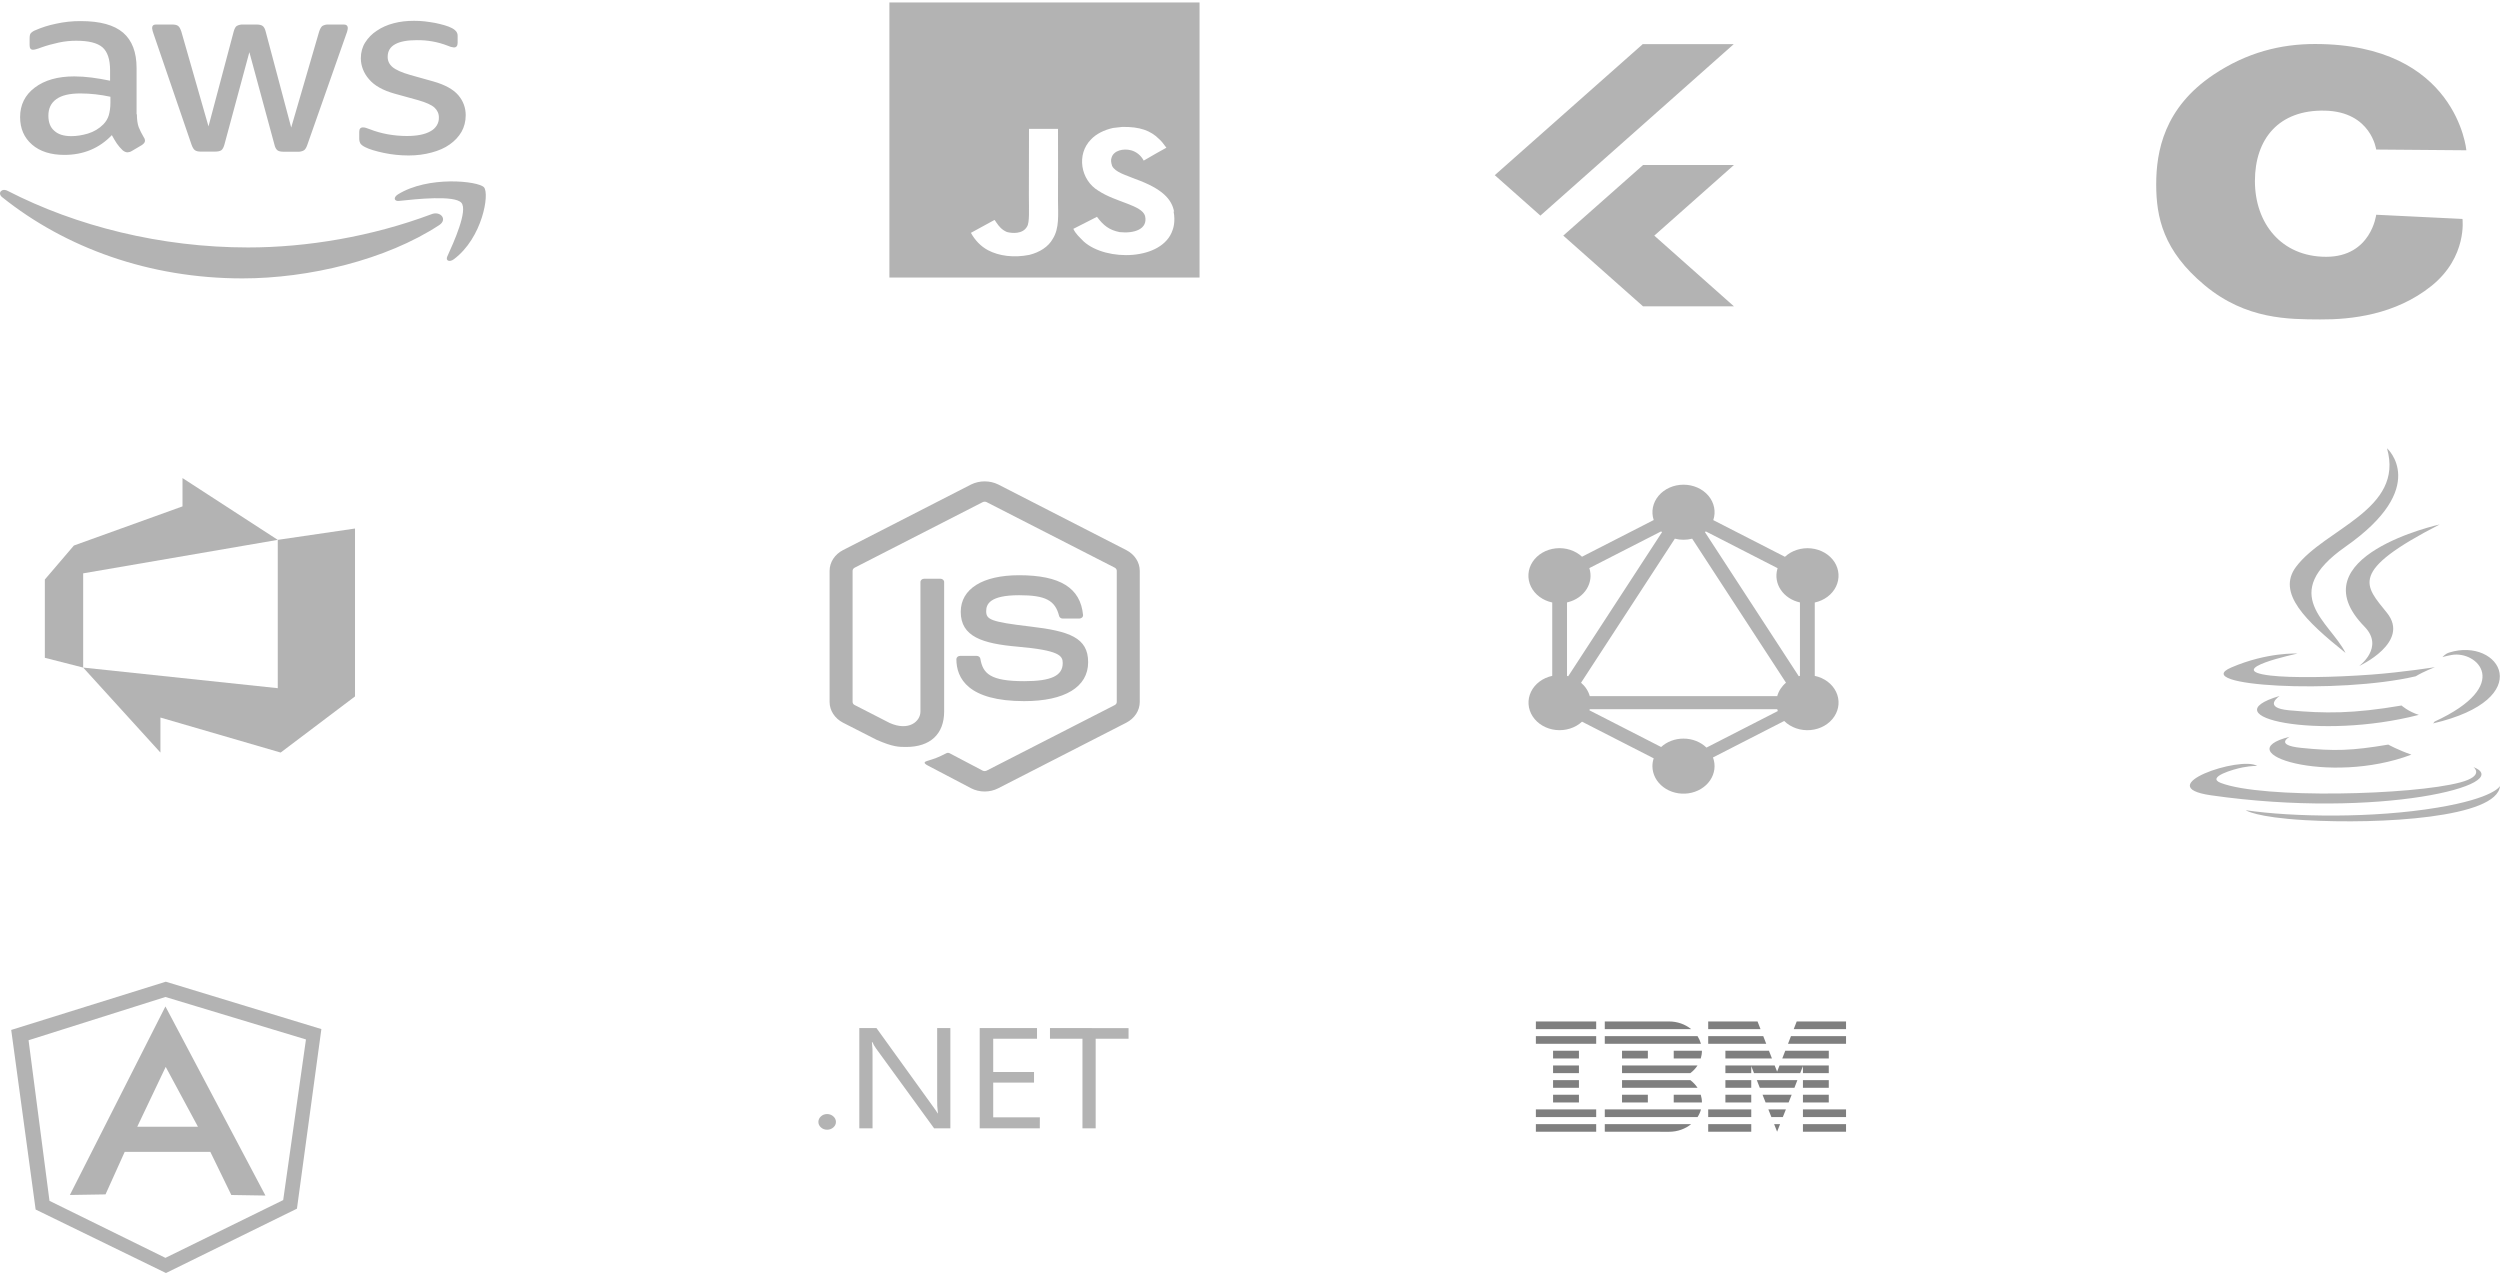
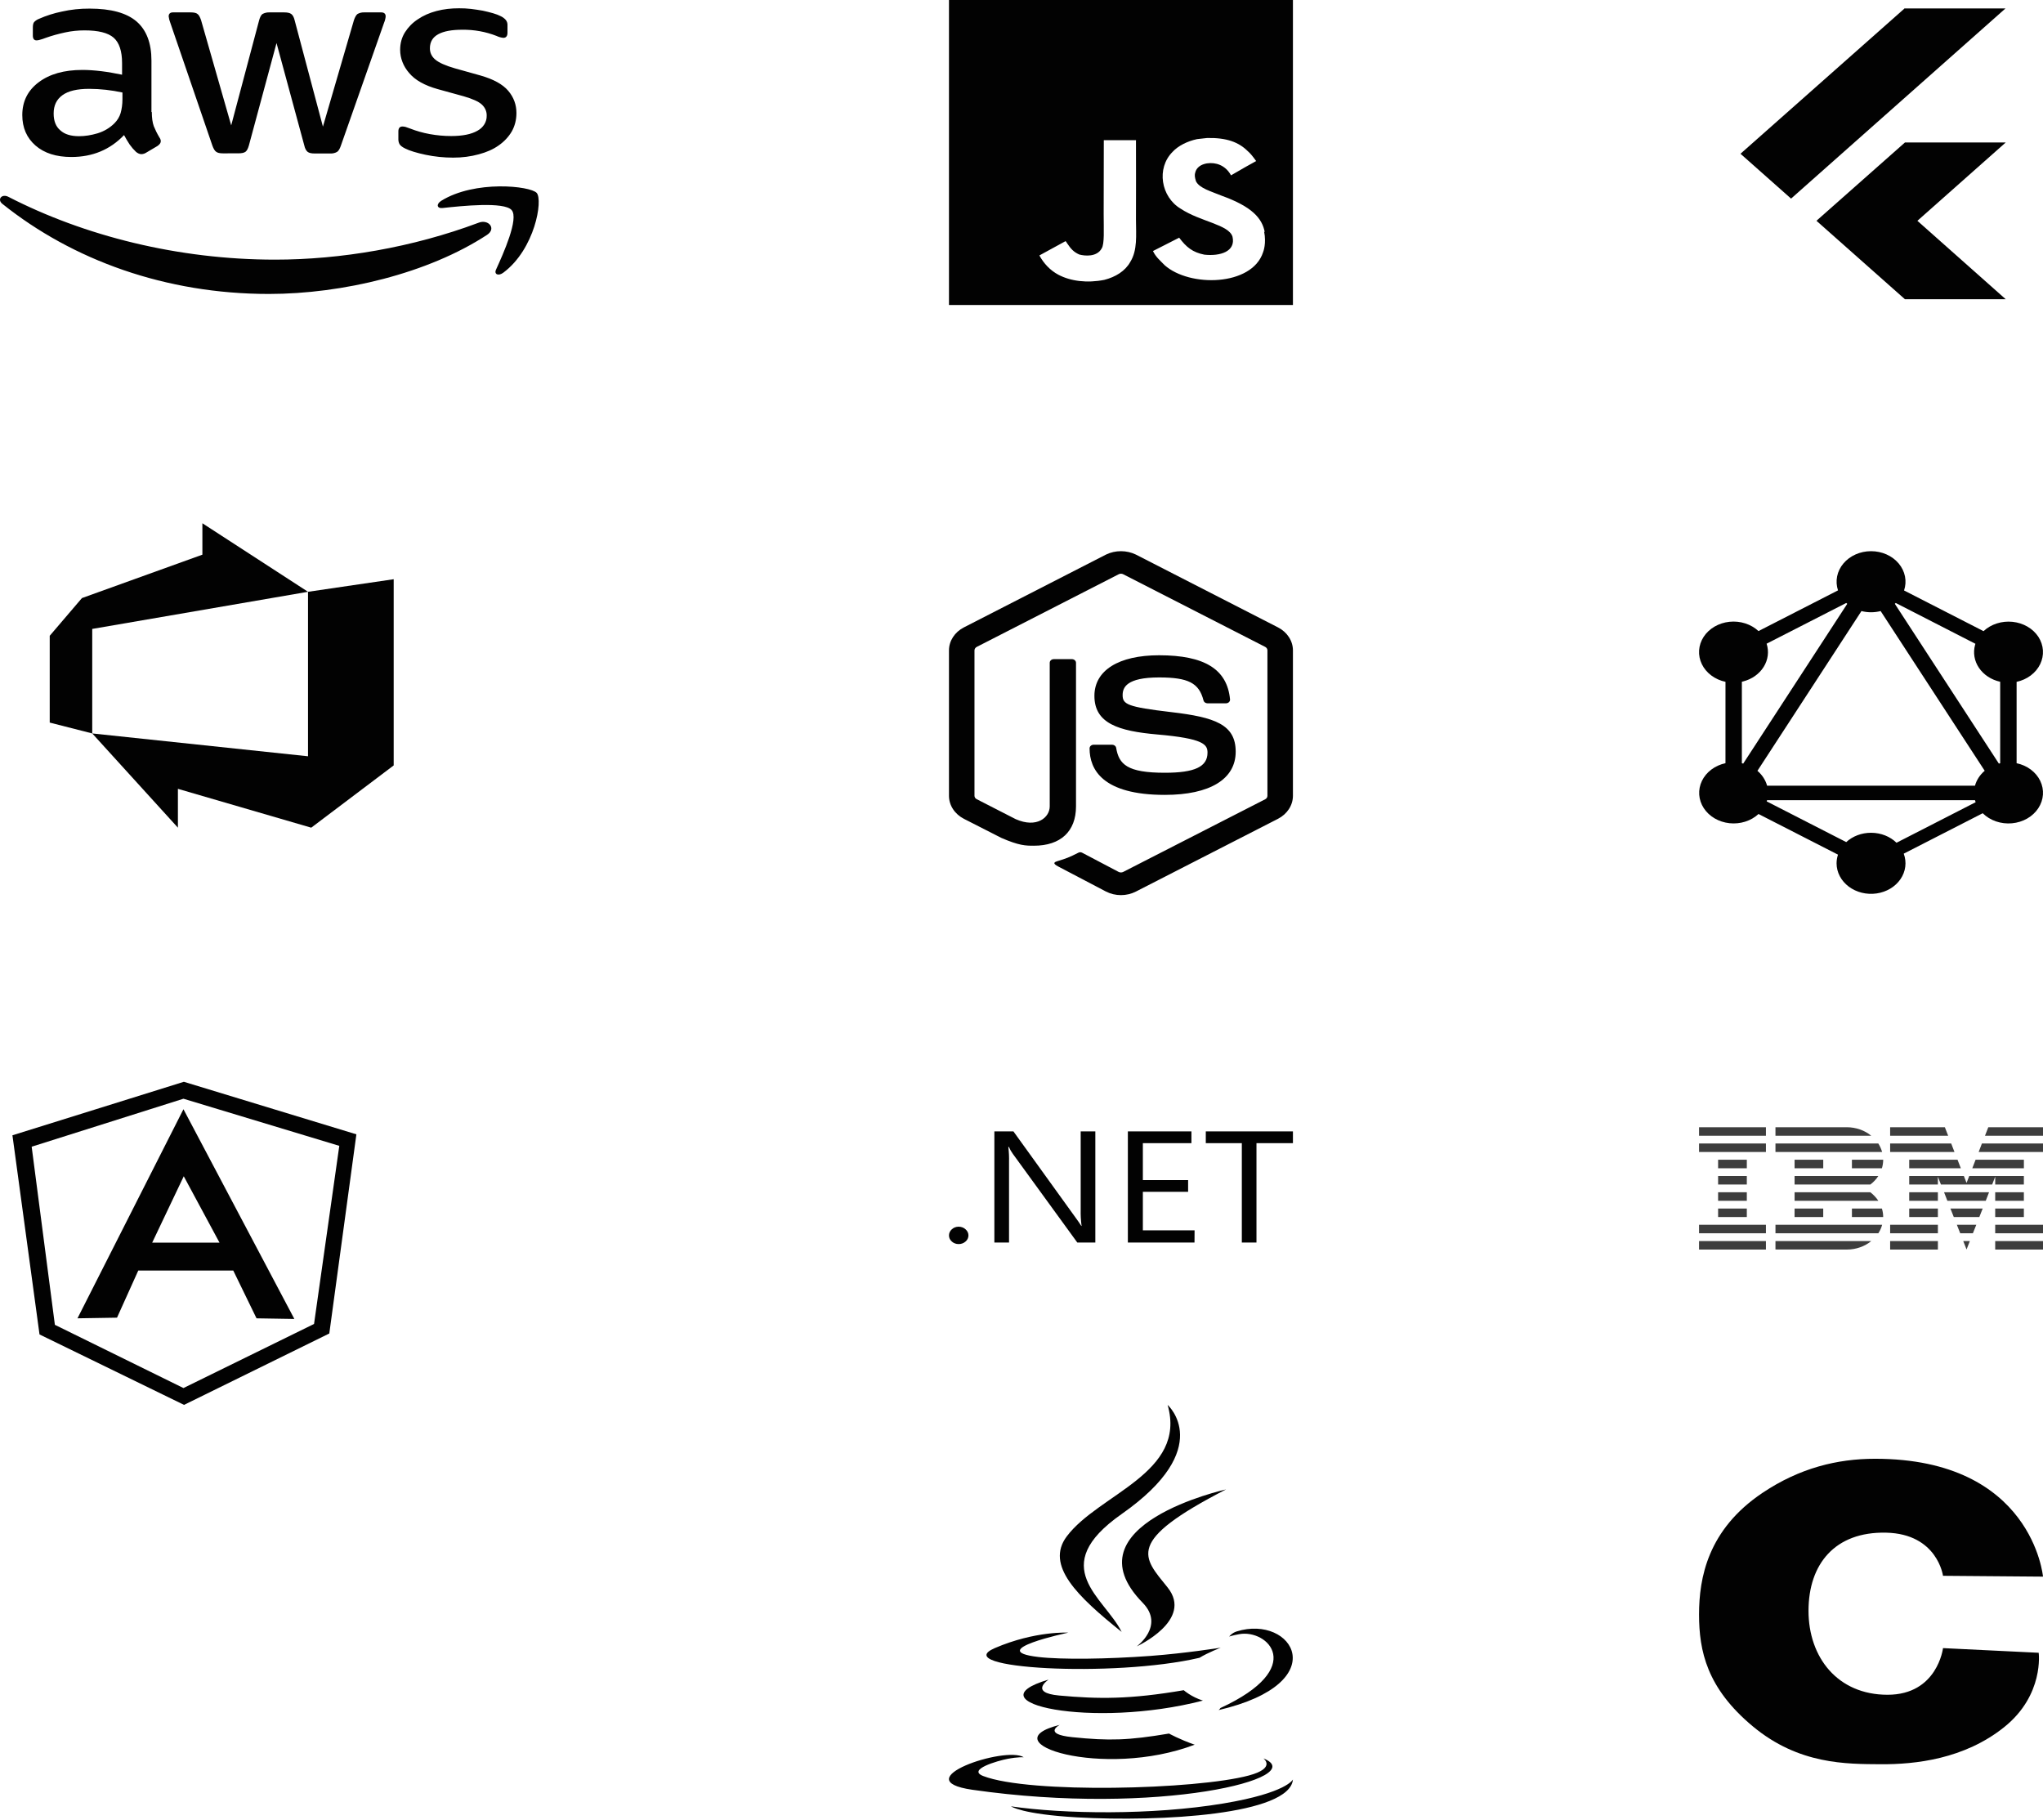
- <svg xmlns="http://www.w3.org/2000/svg" width="669" height="341" viewBox="0 0 669 341" fill="none">
-   <path d="M263.494 211.806C262.242 211.806 260.994 211.516 259.899 210.952L248.449 204.946C246.74 204.098 247.575 203.798 248.137 203.621C250.418 202.919 250.878 202.757 253.316 201.533C253.569 201.405 253.904 201.453 254.166 201.591L262.964 206.222C263.127 206.298 263.309 206.339 263.494 206.339C263.679 206.339 263.861 206.298 264.025 206.222L298.324 188.669C298.483 188.584 298.616 188.463 298.707 188.319C298.799 188.175 298.847 188.012 298.846 187.846V152.749C298.846 152.581 298.796 152.415 298.703 152.269C298.609 152.122 298.475 151.999 298.312 151.912L264.028 134.374C263.867 134.294 263.685 134.252 263.5 134.252C263.315 134.252 263.133 134.294 262.972 134.374L228.696 151.916C228.533 152.002 228.397 152.124 228.302 152.27C228.207 152.416 228.156 152.581 228.154 152.749V187.846C228.155 188.012 228.205 188.175 228.301 188.318C228.396 188.461 228.532 188.579 228.696 188.659L238.091 193.472C243.188 195.734 246.312 193.071 246.312 190.395V155.744C246.312 155.253 246.756 154.869 247.31 154.869H251.658C252.2 154.869 252.653 155.256 252.653 155.744V190.395C252.653 196.429 248.948 199.887 242.497 199.887C240.516 199.887 238.953 199.887 234.596 197.981L225.596 193.393C224.502 192.828 223.594 192.018 222.963 191.045C222.332 190.072 222 188.969 222 187.846V152.749C222 150.47 223.377 148.34 225.596 147.206L259.895 129.633C260.999 129.097 262.239 128.816 263.498 128.816C264.757 128.816 265.997 129.097 267.101 129.633L301.397 147.206C303.619 148.344 305 150.47 305 152.749V187.846C304.998 188.969 304.664 190.072 304.032 191.045C303.4 192.018 302.491 192.828 301.397 193.393L267.101 210.952C266.01 211.516 264.765 211.806 263.494 211.806ZM291.187 177.203C291.187 170.633 286.179 168.884 275.638 167.649C264.988 166.401 263.904 165.754 263.904 163.545C263.904 161.719 264.82 159.281 272.709 159.281C279.756 159.281 282.354 160.626 283.422 164.838C283.471 165.032 283.593 165.207 283.768 165.332C283.943 165.457 284.161 165.525 284.386 165.526H288.835C288.971 165.525 289.105 165.499 289.23 165.451C289.355 165.403 289.467 165.333 289.561 165.246C289.655 165.155 289.727 165.048 289.772 164.931C289.817 164.815 289.834 164.691 289.822 164.568C289.132 157.314 283.695 153.932 272.709 153.932C262.929 153.932 257.095 157.59 257.095 163.728C257.095 170.384 262.897 172.224 272.284 173.047C283.516 174.022 284.386 175.478 284.386 177.435C284.386 180.834 281.309 182.283 274.082 182.283C265.007 182.283 263.011 180.263 262.34 176.259C262.303 176.051 262.183 175.862 262.002 175.726C261.821 175.589 261.591 175.515 261.353 175.516H256.919C256.789 175.515 256.66 175.537 256.54 175.58C256.419 175.624 256.31 175.688 256.218 175.77C256.126 175.851 256.053 175.948 256.003 176.054C255.953 176.161 255.928 176.275 255.928 176.391C255.928 181.515 259.072 187.622 274.082 187.622C284.955 187.625 291.187 183.832 291.187 177.203Z" fill="black" fill-opacity="0.3" />
-   <path d="M439.634 11.776L400 46.877L412.206 57.7L463.947 11.811H439.677L439.634 11.776ZM439.68 44.163L418.332 63.05L439.677 81.975H464L442.689 63.056L464 44.16H439.683L439.68 44.163Z" fill="black" fill-opacity="0.3" />
-   <path d="M458.471 139.181L477.646 148.999C478.537 148.167 479.635 147.53 480.852 147.14C482.069 146.749 483.372 146.616 484.658 146.749C485.943 146.883 487.176 147.281 488.258 147.91C489.34 148.54 490.242 149.385 490.892 150.377C491.534 151.372 491.906 152.485 491.98 153.629C492.053 154.773 491.826 155.916 491.316 156.969C490.806 158.022 490.027 158.955 489.04 159.695C488.053 160.435 486.886 160.962 485.631 161.233V180.867C486.89 181.132 488.062 181.655 489.052 182.394C490.042 183.134 490.823 184.068 491.332 185.123C491.841 186.178 492.064 187.325 491.984 188.47C491.903 189.615 491.521 190.728 490.868 191.719C490.209 192.729 489.288 193.585 488.183 194.219C487.078 194.852 485.819 195.244 484.51 195.363C483.201 195.482 481.879 195.324 480.652 194.902C479.425 194.48 478.328 193.806 477.452 192.935L458.393 202.692C458.773 203.705 458.899 204.778 458.765 205.839C458.63 206.899 458.238 207.921 457.614 208.834C456.991 209.747 456.151 210.529 455.154 211.126C454.156 211.723 453.024 212.121 451.836 212.292C450.648 212.463 449.432 212.404 448.273 212.117C447.113 211.831 446.038 211.326 445.12 210.635C444.203 209.944 443.465 209.085 442.959 208.117C442.453 207.149 442.189 206.095 442.187 205.028C442.187 204.321 442.3 203.615 442.529 202.93L423.35 193.121C422.458 193.948 421.36 194.58 420.144 194.965C418.928 195.351 417.628 195.48 416.346 195.343C415.064 195.206 413.836 194.805 412.759 194.174C411.682 193.543 410.785 192.698 410.14 191.706C409.495 190.714 409.119 189.603 409.043 188.46C408.967 187.317 409.191 186.174 409.7 185.122C410.208 184.069 410.985 183.136 411.971 182.396C412.956 181.657 414.123 181.131 415.377 180.86L415.381 161.226C414.123 160.959 412.952 160.435 411.963 159.697C410.973 158.958 410.191 158.025 409.679 156.971C409.167 155.918 408.939 154.773 409.014 153.628C409.088 152.482 409.463 151.368 410.109 150.374C410.756 149.381 411.656 148.535 412.737 147.904C413.817 147.273 415.049 146.874 416.334 146.739C417.619 146.603 418.921 146.735 420.139 147.124C421.356 147.513 422.454 148.148 423.346 148.979L442.533 139.16C442.166 138.061 442.093 136.901 442.321 135.773C442.548 134.644 443.07 133.578 443.844 132.66C444.617 131.742 445.622 130.996 446.778 130.483C447.934 129.97 449.209 129.703 450.502 129.703C451.798 129.701 453.076 129.968 454.235 130.482C455.393 130.996 456.4 131.744 457.175 132.665C457.949 133.586 458.47 134.655 458.695 135.786C458.92 136.918 458.843 138.08 458.471 139.181ZM456.47 142.202C456.399 142.272 456.324 142.339 456.245 142.402L481.349 180.953C481.45 180.922 481.566 180.898 481.667 180.874V161.212C480.609 160.98 479.613 160.565 478.737 159.991C477.86 159.416 477.119 158.695 476.557 157.867C475.994 157.039 475.622 156.121 475.46 155.165C475.298 154.209 475.351 153.234 475.614 152.296L475.688 152.048L456.47 142.202ZM444.755 142.405L444.522 142.199L425.305 152.024C425.607 152.953 425.7 153.926 425.579 154.886C425.457 155.847 425.123 156.777 424.596 157.623C424.069 158.47 423.359 159.215 422.506 159.818C421.654 160.421 420.676 160.869 419.628 161.137L419.333 161.209V180.874L419.659 180.953L444.763 142.402L444.755 142.405ZM452.822 144.152C451.306 144.538 449.702 144.538 448.19 144.152L423.09 182.7C424.232 183.675 425.041 184.922 425.421 186.286H475.587C475.964 184.915 476.78 183.664 477.93 182.689L452.822 144.152ZM456.653 200.056L475.742 190.279C475.685 190.118 475.636 189.955 475.594 189.79H425.41L425.328 190.076L444.518 199.901C445.292 199.187 446.222 198.619 447.25 198.233C448.279 197.846 449.385 197.648 450.502 197.652C452.938 197.652 455.126 198.578 456.653 200.056Z" fill="black" fill-opacity="0.3" />
-   <path d="M612.734 197.161C612.734 197.161 608.434 199.382 615.796 200.131C624.715 201.038 629.273 200.909 639.097 199.253C639.097 199.253 641.685 200.693 645.291 201.941C623.257 210.315 595.431 201.45 612.734 197.161ZM610.038 186.232C610.038 186.232 605.218 189.398 612.58 190.076C622.108 190.946 629.629 191.021 642.651 188.795C642.651 188.795 644.452 190.413 647.28 191.299C620.65 198.209 590.976 191.84 610.038 186.232ZM632.734 167.687C638.164 173.232 631.308 178.224 631.308 178.224C631.308 178.224 645.09 171.909 638.759 164.005C632.846 156.633 628.312 152.972 652.86 140.342C652.86 140.338 614.333 148.875 632.734 167.687ZM661.872 205.248C661.872 205.248 665.056 207.574 658.37 209.371C645.652 212.79 605.438 213.818 594.273 209.508C590.259 207.956 597.79 205.806 600.153 205.356C602.624 204.882 604.036 204.969 604.036 204.969C599.567 202.178 575.169 210.448 591.642 212.819C636.565 219.28 673.525 209.907 661.872 205.248ZM614.802 174.904C614.802 174.904 594.348 179.214 607.562 180.778C613.138 181.44 624.26 181.29 634.619 180.521C643.087 179.888 651.584 178.536 651.584 178.536C651.584 178.536 648.597 179.668 646.436 180.978C625.667 185.825 585.542 183.57 597.096 178.615C606.859 174.43 614.802 174.904 614.802 174.904ZM651.491 193.101C672.606 183.366 662.843 174.01 656.03 175.275C654.365 175.583 653.615 175.849 653.615 175.849C653.615 175.849 654.234 174.988 655.42 174.613C668.902 170.407 679.269 187.014 651.069 193.592C651.069 193.587 651.397 193.334 651.491 193.101ZM638.759 119.95C638.759 119.95 650.454 130.325 627.669 146.283C609.4 159.084 623.505 166.385 627.665 174.721C617.001 166.181 609.175 158.672 614.422 151.679C622.131 141.407 643.481 136.432 638.759 119.95ZM616.875 219.476C637.142 220.628 668.264 218.839 669 210.332C669 210.332 667.584 213.556 652.25 216.118C634.956 219.006 613.616 218.669 600.964 216.817C600.964 216.813 603.558 218.718 616.875 219.476Z" fill="black" fill-opacity="0.3" />
-   <path d="M36.634 30.602C36.634 32.023 36.807 33.171 37.11 34.012C37.457 34.857 37.89 35.779 38.497 36.778C38.714 37.081 38.8 37.388 38.8 37.657C38.8 38.041 38.54 38.425 37.977 38.81L35.252 40.419C34.923 40.629 34.532 40.749 34.126 40.764C33.693 40.764 33.259 40.572 32.831 40.227C32.249 39.672 31.729 39.069 31.277 38.425C30.792 37.689 30.344 36.934 29.933 36.163C26.564 39.689 22.323 41.451 17.22 41.451C13.591 41.451 10.693 40.534 8.575 38.694C6.457 36.85 5.379 34.401 5.379 31.332C5.379 28.075 6.674 25.424 9.312 23.436C11.95 21.443 15.449 20.444 19.902 20.444C21.375 20.444 22.886 20.559 24.484 20.751C26.087 20.943 27.734 21.251 29.457 21.596V18.796C29.457 15.881 28.769 13.849 27.425 12.663C26.044 11.472 23.709 10.9 20.384 10.9C18.867 10.9 17.307 11.049 15.709 11.395C14.111 11.741 12.551 12.164 11.04 12.701C10.547 12.897 10.04 13.064 9.523 13.201C9.3 13.265 9.069 13.302 8.835 13.312C8.229 13.312 7.925 12.927 7.925 12.125V10.247C7.925 9.633 8.012 9.171 8.229 8.902C8.556 8.554 8.972 8.279 9.442 8.1C11.174 7.338 13.001 6.758 14.886 6.371C17.09 5.871 19.359 5.627 21.635 5.646C26.781 5.646 30.54 6.684 32.961 8.754C35.339 10.819 36.547 13.965 36.547 18.182V30.602H36.634ZM19.084 36.432C20.508 36.432 21.976 36.202 23.536 35.741C25.122 35.255 26.537 34.411 27.642 33.291C28.34 32.583 28.845 31.742 29.115 30.832C29.37 29.915 29.549 28.801 29.549 27.499V25.89C28.236 25.607 26.907 25.388 25.567 25.237C24.22 25.085 22.863 25.008 21.505 25.006C18.607 25.006 16.489 25.506 15.059 26.543C13.634 27.576 12.947 29.031 12.947 30.948C12.947 32.748 13.461 34.093 14.544 35.011C15.579 35.971 17.09 36.432 19.084 36.432ZM53.805 40.572C53.025 40.572 52.505 40.457 52.158 40.188C51.811 39.958 51.508 39.42 51.248 38.694L41.092 9.056C40.894 8.559 40.763 8.043 40.702 7.519C40.702 6.905 41.048 6.559 41.736 6.559H45.978C46.795 6.559 47.359 6.679 47.657 6.943C48.009 7.173 48.269 7.711 48.523 8.441L55.793 33.82L62.536 8.441C62.753 7.673 63.013 7.173 63.354 6.943C63.874 6.66 64.479 6.526 65.088 6.559H68.543C69.367 6.559 69.93 6.679 70.277 6.943C70.618 7.173 70.927 7.711 71.095 8.441L77.925 34.127L85.406 8.441C85.666 7.673 85.969 7.173 86.272 6.943C86.774 6.66 87.364 6.526 87.957 6.559H91.982C92.669 6.559 93.065 6.871 93.065 7.519C93.065 7.711 93.016 7.904 92.973 8.134C92.905 8.462 92.803 8.783 92.669 9.095L82.253 38.728C81.993 39.496 81.69 39.991 81.343 40.222C80.855 40.499 80.281 40.634 79.702 40.606H75.981C75.163 40.606 74.599 40.491 74.247 40.222C73.906 39.953 73.603 39.453 73.435 38.685L66.729 13.96L60.066 38.646C59.85 39.415 59.595 39.914 59.254 40.183C58.902 40.452 58.295 40.568 57.52 40.568L53.805 40.572ZM109.358 41.605C107.11 41.605 104.862 41.374 102.701 40.918C100.54 40.457 98.855 39.958 97.729 39.381C97.035 39.04 96.564 38.656 96.391 38.31C96.222 37.971 96.133 37.605 96.131 37.234V35.28C96.131 34.478 96.477 34.093 97.122 34.093C97.382 34.093 97.642 34.132 97.902 34.209C98.162 34.285 98.552 34.439 98.985 34.593C100.453 35.169 102.051 35.625 103.741 35.933C105.469 36.24 107.154 36.394 108.887 36.394C111.606 36.394 113.73 35.971 115.198 35.126C115.901 34.749 116.48 34.214 116.875 33.574C117.269 32.935 117.466 32.214 117.445 31.485C117.461 30.992 117.367 30.5 117.167 30.04C116.967 29.579 116.666 29.158 116.281 28.801C115.501 28.075 114.028 27.422 111.91 26.807L105.642 25.078C102.485 24.2 100.15 22.898 98.725 21.174C97.331 19.582 96.569 17.627 96.559 15.612C96.559 14.003 96.954 12.586 97.729 11.357C98.509 10.132 99.543 9.056 100.843 8.216C102.143 7.332 103.606 6.679 105.339 6.223C107.072 5.761 108.887 5.569 110.788 5.569C111.736 5.569 112.733 5.608 113.686 5.723C114.678 5.838 115.582 5.992 116.492 6.146C117.359 6.338 118.182 6.53 118.957 6.756C119.737 6.986 120.343 7.217 120.777 7.447C121.287 7.675 121.732 8.004 122.077 8.408C122.356 8.781 122.491 9.224 122.461 9.671V11.472C122.461 12.279 122.115 12.701 121.465 12.701C120.889 12.643 120.332 12.486 119.823 12.241C117.211 11.217 114.38 10.708 111.525 10.747C109.06 10.747 107.11 11.088 105.772 11.818C104.429 12.548 103.741 13.657 103.741 15.228C103.741 16.304 104.175 17.226 105.041 17.951C105.902 18.681 107.5 19.411 109.792 20.064L115.934 21.784C119.043 22.667 121.297 23.897 122.635 25.468C123.973 27.038 124.623 28.839 124.623 30.832C124.623 32.48 124.233 33.978 123.501 35.28C122.733 36.592 121.656 37.743 120.343 38.656C119 39.617 117.402 40.303 115.544 40.803C113.594 41.336 111.568 41.605 109.358 41.605ZM117.532 60.24C103.308 69.557 82.638 74.499 64.871 74.499C39.965 74.499 17.529 66.335 0.575 52.762C-0.763 51.691 0.445 50.231 2.048 51.076C20.378 60.504 42.993 66.219 66.382 66.219C82.166 66.219 99.5 63.304 115.458 57.325C117.835 56.364 119.867 58.703 117.532 60.24ZM123.458 54.256C121.638 52.19 111.433 53.261 106.807 53.761C105.426 53.915 105.209 52.839 106.466 52.032C114.591 46.974 127.954 48.43 129.508 50.116C131.063 51.845 129.075 63.688 121.465 69.361C120.3 70.244 119.173 69.783 119.693 68.635C121.427 64.841 125.273 56.292 123.458 54.256Z" fill="black" fill-opacity="0.3" />
-   <path d="M229.953 275.118V301.943H233.491V282.551C233.527 281.322 233.47 280.093 233.321 278.871H233.456C233.709 279.459 234.031 280.021 234.417 280.548L249.97 301.943H254.317V275.118H250.782V293.982C250.75 295.299 250.822 296.617 250.997 297.926H250.921C250.537 297.314 250.127 296.716 249.693 296.132L234.549 275.118H229.953ZM262.167 275.118V301.943H278.248L278.266 298.999H265.784V289.701H276.706V286.874H265.784V277.957H277.505V275.118H262.167ZM280.973 275.118V277.957H289.668V301.943H293.202V277.96H302V275.121L280.973 275.118ZM221.258 298.119C220.961 298.125 220.669 298.184 220.398 298.293C220.127 298.401 219.883 298.557 219.681 298.75C219.464 298.943 219.291 299.173 219.174 299.426C219.057 299.678 218.998 299.949 219 300.222C218.996 300.496 219.054 300.767 219.171 301.02C219.289 301.273 219.462 301.502 219.681 301.694C219.895 301.893 220.153 302.05 220.439 302.157C220.724 302.263 221.032 302.315 221.341 302.31C221.651 302.313 221.957 302.259 222.243 302.153C222.528 302.047 222.786 301.891 223.001 301.694C223.224 301.504 223.401 301.275 223.52 301.022C223.64 300.769 223.7 300.497 223.697 300.222C223.698 299.948 223.637 299.677 223.518 299.424C223.398 299.171 223.223 298.942 223.001 298.75C222.788 298.55 222.531 298.391 222.245 298.282C221.96 298.173 221.652 298.118 221.341 298.119C221.314 298.118 221.286 298.118 221.258 298.119Z" fill="black" fill-opacity="0.3" />
-   <path d="M635.87 40.017C635.87 40.017 634.531 29.89 622.152 29.607C609.77 29.327 603.416 37.203 603.416 48.459C603.416 59.715 610.443 68.719 622.485 68.719C634.531 68.719 635.873 57.464 635.873 57.464L658.959 58.589C658.959 58.589 660.316 68.756 650.656 76.513C640.993 84.269 629.138 85.536 620.855 85.483C612.572 85.428 601.092 85.588 589.986 76.353C578.89 67.123 577 58.153 577 49.342C577 40.528 579.105 28.857 592.31 20.003C601.279 13.993 610.377 11.776 619.475 11.776C657.454 11.773 660 40.214 660 40.214L635.87 40.017Z" fill="black" fill-opacity="0.3" />
-   <path d="M44.368 262.704L3 275.612L9.536 323.668L44.412 340.663L79.464 323.437L86 275.382L44.368 262.704ZM44.269 266.79L81.875 278.159L75.782 321.141L44.269 336.603L13.243 321.345L7.642 278.367L44.269 266.79ZM44.269 269.324L18.698 319.776L28.238 319.62L33.367 308.248H56.289L61.902 319.78L71.031 319.929L44.269 269.324ZM44.343 285.5L52.97 301.514H36.726L44.343 285.5Z" fill="black" fill-opacity="0.3" />
-   <path d="M411 300.81H427.14V302.858H411V300.81ZM411 296.878H427.14V298.933H411V296.878ZM415.6 292.956H422.527V295.014H415.6V292.956ZM415.6 289.038H422.527V291.092H415.6V289.038ZM415.6 285.113H422.527V287.17H415.6V285.113ZM415.6 281.185H422.527V283.242H415.6V281.185ZM411 277.266H427.14V279.32H411V277.266ZM411 273.344H427.14V275.398H411V273.344ZM429.44 298.933H454.26C454.675 298.301 454.993 297.605 455.184 296.878H429.443V298.933H429.44ZM452.327 289.038H434.057V291.092H454.264C453.752 290.318 453.1 289.624 452.334 289.038H452.327ZM434.053 285.113V287.17H452.331C453.102 286.594 453.748 285.901 454.264 285.113H434.053ZM454.26 277.266H429.44V279.32H455.18C454.971 278.604 454.662 277.914 454.26 277.266ZM446.631 273.344H429.44V275.398H452.559C450.945 274.076 448.828 273.342 446.631 273.344ZM434.053 281.185H440.97V283.242H434.053V281.185ZM447.89 283.242H455.125C455.329 282.586 455.436 281.893 455.436 281.185H447.89V283.242ZM434.053 292.956H440.966V295.014H434.05L434.053 292.956ZM447.89 292.956V295.014H455.436C455.436 294.309 455.329 293.613 455.125 292.956H447.89ZM429.44 302.843L446.628 302.864C448.934 302.864 451.013 302.076 452.566 300.81H429.44V302.843ZM457.113 300.81H468.637V302.858H457.113V300.81ZM457.113 296.878H468.637V298.933H457.113V296.878ZM461.716 292.956H468.633V295.014H461.716V292.956ZM461.716 289.038H468.633V291.092H461.716V289.038ZM471.846 277.266H457.113V279.32H472.641L471.846 277.266ZM470.317 273.344H457.113V275.395H471.113L470.317 273.344ZM482.466 300.81H494V302.858H482.466V300.81ZM482.466 296.878H494V298.933H482.466V296.878ZM482.466 292.956H489.383V295.014H482.466V292.956ZM482.466 289.038H489.383V291.092H482.466V289.038ZM482.466 287.17H489.383V285.113H476.203L475.553 286.775L474.903 285.113H461.716V287.17H468.633V285.281L469.37 287.17H481.733L482.466 285.281V287.17ZM489.387 281.185H477.732L476.937 283.242H489.387V281.185ZM480.8 273.344L480.001 275.395H494V273.344H480.8ZM475.553 302.843L476.349 300.81H474.754L475.553 302.843ZM474.025 298.933H477.082L477.905 296.878H473.212L474.025 298.933ZM472.472 295.014H478.635L479.447 292.956H471.656L472.472 295.014ZM470.923 291.092H480.187L480.979 289.038H470.127L470.923 291.092ZM461.716 283.242H474.173L473.374 281.185H461.716V283.242ZM478.472 279.32H494V277.266H479.261L478.472 279.32Z" fill="black" fill-opacity="0.5" />
-   <path d="M12 155.079L19.771 145.984L48.838 135.509V127.929L74.326 144.466L22.257 153.426V178.644L12 176.026V155.079ZM95 141.434V186.363L75.104 201.385L42.931 192.014V201.385L22.257 178.644L74.329 184.158V144.466L95 141.434Z" fill="black" fill-opacity="0.3" />
-   <path d="M238 0.668H321V74.262H238V0.668ZM314.201 56.71C313.596 53.352 311.13 50.531 303.816 47.9C301.27 46.842 298.441 46.106 297.601 44.404C297.286 43.392 297.238 42.84 297.442 42.242C297.961 40.261 300.606 39.666 302.681 40.218C304.03 40.586 305.275 41.506 306.057 42.978C309.632 40.905 309.632 40.905 312.126 39.529C311.192 38.241 310.729 37.686 310.099 37.137C307.921 34.975 305.019 33.871 300.298 33.966L297.86 34.239C295.522 34.745 293.295 35.849 291.947 37.321C288.004 41.279 289.142 48.179 293.914 51.031C298.635 54.158 305.538 54.845 306.42 57.792C307.25 61.38 303.411 62.53 299.621 62.116C296.816 61.564 295.263 60.319 293.551 58.019L287.222 61.242C287.949 62.714 288.779 63.355 290.024 64.642C296.041 70.027 311.085 69.751 313.786 61.564C313.886 61.288 314.616 59.402 314.042 56.504L314.201 56.71ZM283.135 34.493H275.36C275.36 40.436 275.329 46.342 275.329 52.294C275.329 56.072 275.547 59.54 274.852 60.607C273.711 62.72 270.771 62.45 269.436 62.079C268.067 61.478 267.372 60.65 266.566 59.457C266.348 59.135 266.185 58.856 266.127 58.856L259.815 62.306C260.87 64.238 262.409 65.9 264.394 66.957C267.351 68.521 271.324 69.027 275.485 68.199C278.193 67.506 280.527 66.081 281.748 63.873C283.512 61.021 283.138 57.525 283.121 53.612C283.162 47.314 283.121 41.013 283.121 34.665L283.135 34.493Z" fill="black" fill-opacity="0.3" />
+ <svg xmlns="http://www.w3.org/2000/svg" width="493" height="439" viewBox="0 0 493 439" fill="none">
+   <path d="M270.494 215.99C269.242 215.99 267.994 215.699 266.899 215.136L255.449 209.129C253.74 208.282 254.575 207.981 255.137 207.805C257.418 207.103 257.878 206.94 260.316 205.716C260.569 205.588 260.904 205.637 261.166 205.775L269.964 210.405C270.127 210.482 270.309 210.522 270.494 210.522C270.679 210.522 270.861 210.482 271.025 210.405L305.324 192.853C305.483 192.768 305.616 192.647 305.707 192.503C305.799 192.358 305.847 192.196 305.846 192.03V156.933C305.846 156.764 305.796 156.599 305.703 156.452C305.609 156.306 305.475 156.183 305.312 156.096L271.028 138.558C270.867 138.478 270.685 138.436 270.5 138.436C270.315 138.436 270.133 138.478 269.972 138.558L235.696 156.099C235.533 156.185 235.397 156.307 235.302 156.453C235.207 156.599 235.156 156.764 235.154 156.933V192.03C235.155 192.196 235.205 192.359 235.301 192.502C235.396 192.644 235.532 192.762 235.696 192.843L245.091 197.656C250.188 199.917 253.312 197.255 253.312 194.579V159.927C253.312 159.436 253.756 159.052 254.31 159.052H258.658C259.2 159.052 259.653 159.44 259.653 159.927V194.579C259.653 200.612 255.948 204.07 249.497 204.07C247.516 204.07 245.953 204.07 241.596 202.165L232.596 197.576C231.502 197.012 230.594 196.202 229.963 195.229C229.332 194.256 229 193.153 229 192.03V156.933C229 154.654 230.377 152.524 232.596 151.39L266.895 133.817C267.999 133.281 269.239 133 270.498 133C271.757 133 272.997 133.281 274.101 133.817L308.397 151.39C310.619 152.527 312 154.654 312 156.933V192.03C311.998 193.153 311.664 194.256 311.032 195.229C310.4 196.202 309.491 197.011 308.397 197.576L274.101 215.136C273.01 215.699 271.765 215.99 270.494 215.99ZM298.187 181.387C298.187 174.817 293.179 173.067 282.638 171.833C271.988 170.584 270.904 169.938 270.904 167.728C270.904 165.902 271.82 163.465 279.709 163.465C286.756 163.465 289.354 164.81 290.422 169.021C290.471 169.216 290.593 169.39 290.768 169.515C290.943 169.64 291.161 169.709 291.386 169.71H295.835C295.971 169.708 296.105 169.683 296.23 169.635C296.355 169.587 296.467 169.517 296.561 169.429C296.655 169.339 296.727 169.232 296.772 169.115C296.817 168.998 296.834 168.875 296.822 168.752C296.132 161.497 290.695 158.115 279.709 158.115C269.929 158.115 264.095 161.774 264.095 167.911C264.095 174.568 269.897 176.407 279.284 177.23C290.516 178.206 291.386 179.661 291.386 181.618C291.386 185.018 288.309 186.466 281.082 186.466C272.007 186.466 270.011 184.447 269.34 180.443C269.303 180.235 269.183 180.046 269.002 179.909C268.821 179.773 268.591 179.698 268.353 179.699H263.919C263.789 179.698 263.66 179.72 263.54 179.764C263.419 179.808 263.31 179.872 263.218 179.953C263.126 180.035 263.053 180.131 263.003 180.238C262.953 180.345 262.928 180.459 262.928 180.574C262.928 185.699 266.072 191.805 281.082 191.805C291.955 191.809 298.187 188.015 298.187 181.387Z" fill="black" fill-opacity="0.99" />
+   <path d="M459.634 2L420 37.101L432.206 47.924L483.947 2.035H459.677L459.634 2ZM459.68 34.387L438.332 53.274L459.677 72.2H484L462.689 53.28L484 34.384H459.683L459.68 34.387Z" fill="black" fill-opacity="0.99" />
+   <path d="M459.471 142.478L478.646 152.296C479.537 151.464 480.635 150.827 481.852 150.437C483.069 150.046 484.372 149.913 485.658 150.046C486.943 150.18 488.176 150.578 489.258 151.207C490.34 151.837 491.242 152.682 491.892 153.674C492.534 154.669 492.906 155.782 492.98 156.926C493.053 158.07 492.826 159.213 492.316 160.266C491.806 161.319 491.027 162.252 490.04 162.992C489.053 163.732 487.886 164.258 486.631 164.53V184.164C487.89 184.429 489.062 184.952 490.052 185.691C491.042 186.431 491.823 187.365 492.332 188.42C492.841 189.475 493.064 190.622 492.984 191.767C492.903 192.912 492.521 194.025 491.868 195.016C491.209 196.026 490.288 196.882 489.183 197.516C488.078 198.149 486.819 198.541 485.51 198.66C484.201 198.779 482.879 198.62 481.652 198.198C480.425 197.776 479.328 197.103 478.452 196.232L459.393 205.989C459.773 207.002 459.899 208.075 459.765 209.136C459.63 210.196 459.238 211.218 458.614 212.131C457.991 213.044 457.151 213.826 456.154 214.423C455.156 215.02 454.024 215.417 452.836 215.589C451.648 215.76 450.432 215.7 449.273 215.414C448.113 215.128 447.038 214.622 446.12 213.932C445.203 213.241 444.465 212.382 443.959 211.414C443.453 210.446 443.189 209.392 443.187 208.325C443.187 207.618 443.3 206.912 443.529 206.226L424.35 196.418C423.458 197.245 422.36 197.877 421.144 198.262C419.928 198.648 418.628 198.777 417.346 198.64C416.064 198.502 414.836 198.102 413.759 197.471C412.682 196.84 411.785 195.995 411.14 195.003C410.495 194.011 410.119 192.9 410.043 191.757C409.967 190.614 410.191 189.471 410.7 188.419C411.208 187.366 411.985 186.433 412.971 185.693C413.956 184.954 415.123 184.428 416.377 184.157L416.381 164.523C415.123 164.256 413.952 163.732 412.963 162.993C411.973 162.255 411.191 161.322 410.679 160.268C410.167 159.215 409.939 158.07 410.014 156.924C410.088 155.779 410.463 154.665 411.109 153.671C411.756 152.678 412.656 151.832 413.737 151.201C414.817 150.57 416.049 150.171 417.334 150.036C418.619 149.9 419.921 150.032 421.139 150.421C422.356 150.81 423.454 151.445 424.346 152.276L443.533 142.457C443.166 141.358 443.093 140.198 443.321 139.069C443.548 137.941 444.07 136.875 444.844 135.957C445.617 135.039 446.622 134.293 447.778 133.78C448.934 133.267 450.209 132.999 451.502 133C452.798 132.998 454.076 133.265 455.235 133.779C456.393 134.293 457.4 135.041 458.175 135.962C458.949 136.883 459.47 137.952 459.695 139.083C459.92 140.215 459.843 141.377 459.471 142.478ZM457.47 145.499C457.399 145.569 457.324 145.636 457.245 145.699L482.349 184.25C482.45 184.219 482.566 184.195 482.667 184.171V164.509C481.609 164.277 480.613 163.861 479.737 163.287C478.86 162.713 478.119 161.992 477.557 161.164C476.994 160.336 476.622 159.417 476.46 158.462C476.298 157.506 476.351 156.531 476.614 155.593L476.688 155.345L457.47 145.499ZM445.755 145.702L445.522 145.496L426.305 155.321C426.607 156.25 426.7 157.222 426.579 158.183C426.457 159.144 426.123 160.074 425.596 160.92C425.069 161.766 424.359 162.512 423.506 163.115C422.654 163.718 421.676 164.166 420.628 164.433L420.333 164.506V184.171L420.659 184.25L445.763 145.699L445.755 145.702ZM453.822 147.449C452.306 147.835 450.702 147.835 449.19 147.449L424.09 185.997C425.232 186.972 426.041 188.219 426.421 189.583H476.587C476.964 188.212 477.78 186.961 478.93 185.986L453.822 147.449ZM457.653 203.353L476.742 193.576C476.685 193.415 476.636 193.251 476.594 193.087H426.41L426.328 193.373L445.518 203.198C446.292 202.484 447.222 201.916 448.25 201.53C449.279 201.143 450.385 200.945 451.502 200.948C453.938 200.948 456.126 201.875 457.653 203.353Z" fill="black" fill-opacity="0.99" />
+   <path d="M255.734 416.211C255.734 416.211 251.434 418.433 258.796 419.181C267.715 420.088 272.273 419.959 282.097 418.304C282.097 418.304 284.685 419.743 288.291 420.991C266.257 429.365 238.431 420.5 255.734 416.211ZM253.038 405.283C253.038 405.283 248.218 408.448 255.58 409.127C265.108 409.996 272.629 410.071 285.651 407.845C285.651 407.845 287.452 409.464 290.28 410.35C263.65 417.26 233.976 410.89 253.038 405.283ZM275.734 386.737C281.164 392.282 274.308 397.274 274.308 397.274C274.308 397.274 288.09 390.959 281.759 383.055C275.846 375.684 271.312 372.023 295.86 359.393C295.86 359.389 257.333 367.925 275.734 386.737ZM304.872 424.298C304.872 424.298 308.056 426.624 301.37 428.421C288.652 431.841 248.438 432.868 237.273 428.558C233.259 427.007 240.79 424.856 243.153 424.407C245.624 423.932 247.036 424.02 247.036 424.02C242.567 421.228 218.169 429.499 234.642 431.87C279.565 438.33 316.525 428.958 304.872 424.298ZM257.802 393.955C257.802 393.955 237.348 398.265 250.562 399.829C256.138 400.49 267.26 400.34 277.619 399.571C286.087 398.939 294.584 397.586 294.584 397.586C294.584 397.586 291.597 398.718 289.436 400.028C268.667 404.875 228.542 402.62 240.096 397.666C249.859 393.48 257.802 393.955 257.802 393.955ZM294.491 412.151C315.606 402.416 305.843 393.06 299.03 394.325C297.365 394.633 296.615 394.899 296.615 394.899C296.615 394.899 297.234 394.038 298.42 393.664C311.902 389.458 322.269 406.065 294.069 412.642C294.069 412.638 294.397 412.384 294.491 412.151ZM281.759 339C281.759 339 293.454 349.375 270.669 365.333C252.4 378.134 266.505 385.435 270.665 393.772C260.001 385.231 252.175 377.722 257.422 370.729C265.131 360.458 286.481 355.482 281.759 339ZM259.875 438.526C280.142 439.678 311.264 437.889 312 429.382C312 429.382 310.584 432.606 295.25 435.169C277.956 438.056 256.616 437.719 243.964 435.868C243.964 435.863 246.558 437.769 259.875 438.526Z" fill="black" fill-opacity="0.99" />
+   <path d="M36.634 27.032C36.634 28.454 36.807 29.602 37.11 30.442C37.457 31.288 37.89 32.21 38.497 33.209C38.714 33.511 38.8 33.819 38.8 34.088C38.8 34.472 38.54 34.856 37.977 35.24L35.252 36.849C34.923 37.06 34.532 37.18 34.126 37.195C33.693 37.195 33.259 37.003 32.831 36.657C32.249 36.102 31.729 35.499 31.277 34.856C30.792 34.12 30.344 33.365 29.933 32.594C26.564 36.119 22.323 37.882 17.22 37.882C13.591 37.882 10.693 36.965 8.575 35.125C6.457 33.281 5.379 30.831 5.379 27.762C5.379 24.506 6.674 21.855 9.312 19.866C11.95 17.873 15.449 16.874 19.902 16.874C21.375 16.874 22.886 16.99 24.484 17.182C26.087 17.374 27.734 17.681 29.457 18.027V15.227C29.457 12.312 28.769 10.28 27.425 9.094C26.044 7.903 23.709 7.331 20.384 7.331C18.867 7.331 17.307 7.48 15.709 7.826C14.111 8.172 12.551 8.594 11.04 9.132C10.547 9.328 10.04 9.495 9.523 9.632C9.3 9.695 9.069 9.732 8.835 9.742C8.229 9.742 7.925 9.358 7.925 8.556V6.678C7.925 6.063 8.012 5.602 8.229 5.333C8.556 4.984 8.972 4.71 9.442 4.531C11.174 3.768 13.001 3.188 14.886 2.802C17.09 2.302 19.359 2.058 21.635 2.077C26.781 2.077 30.54 3.114 32.961 5.184C35.339 7.249 36.547 10.395 36.547 14.612V27.032H36.634ZM19.084 32.863C20.508 32.863 21.976 32.632 23.536 32.171C25.122 31.686 26.537 30.841 27.642 29.722C28.34 29.014 28.845 28.172 29.115 27.263C29.37 26.346 29.549 25.231 29.549 23.93V22.321C28.236 22.037 26.907 21.819 25.567 21.668C24.22 21.516 22.863 21.439 21.505 21.437C18.607 21.437 16.489 21.936 15.059 22.974C13.634 24.007 12.947 25.462 12.947 27.378C12.947 29.179 13.461 30.524 14.544 31.441C15.579 32.402 17.09 32.863 19.084 32.863ZM53.805 37.003C53.025 37.003 52.505 36.888 52.158 36.619C51.811 36.388 51.508 35.85 51.248 35.125L41.092 5.487C40.894 4.99 40.763 4.474 40.702 3.95C40.702 3.335 41.048 2.989 41.736 2.989H45.978C46.795 2.989 47.359 3.109 47.657 3.374C48.009 3.604 48.269 4.142 48.523 4.872L55.793 30.25L62.536 4.872C62.753 4.104 63.013 3.604 63.354 3.374C63.874 3.091 64.479 2.957 65.088 2.989H68.543C69.367 2.989 69.93 3.109 70.277 3.374C70.618 3.604 70.927 4.142 71.095 4.872L77.925 30.558L85.406 4.872C85.666 4.104 85.969 3.604 86.272 3.374C86.774 3.091 87.364 2.957 87.957 2.989H91.982C92.669 2.989 93.065 3.302 93.065 3.95C93.065 4.142 93.016 4.334 92.973 4.565C92.905 4.892 92.803 5.214 92.669 5.525L82.253 35.159C81.993 35.927 81.69 36.422 81.343 36.652C80.855 36.93 80.281 37.065 79.702 37.037H75.981C75.163 37.037 74.599 36.921 74.247 36.652C73.906 36.383 73.603 35.884 73.435 35.115L66.729 10.39L60.066 35.077C59.85 35.846 59.595 36.345 59.254 36.614C58.902 36.883 58.295 36.998 57.52 36.998L53.805 37.003ZM109.358 38.036C107.11 38.036 104.862 37.805 102.701 37.349C100.54 36.888 98.855 36.388 97.729 35.812C97.035 35.471 96.564 35.087 96.391 34.741C96.222 34.402 96.133 34.036 96.131 33.665V31.71C96.131 30.908 96.477 30.524 97.122 30.524C97.382 30.524 97.642 30.562 97.902 30.639C98.162 30.716 98.552 30.87 98.985 31.023C100.453 31.6 102.051 32.056 103.741 32.364C105.469 32.671 107.154 32.825 108.887 32.825C111.606 32.825 113.73 32.402 115.198 31.557C115.901 31.18 116.48 30.644 116.875 30.005C117.269 29.366 117.466 28.645 117.445 27.916C117.461 27.422 117.367 26.931 117.167 26.47C116.967 26.009 116.666 25.588 116.281 25.231C115.501 24.506 114.028 23.853 111.91 23.238L105.642 21.509C102.485 20.63 100.15 19.329 98.725 17.604C97.331 16.013 96.569 14.058 96.559 12.043C96.559 10.434 96.954 9.017 97.729 7.787C98.509 6.563 99.543 5.487 100.843 4.646C102.143 3.763 103.606 3.109 105.339 2.653C107.072 2.192 108.887 2 110.788 2C111.736 2 112.733 2.038 113.686 2.154C114.678 2.269 115.582 2.423 116.492 2.576C117.359 2.768 118.182 2.961 118.957 3.186C119.737 3.417 120.343 3.647 120.777 3.878C121.287 4.106 121.732 4.434 122.077 4.838C122.356 5.211 122.491 5.655 122.461 6.102V7.903C122.461 8.71 122.115 9.132 121.465 9.132C120.889 9.074 120.332 8.917 119.823 8.671C117.211 7.648 114.38 7.138 111.525 7.177C109.06 7.177 107.11 7.518 105.772 8.248C104.429 8.979 103.741 10.088 103.741 11.659C103.741 12.734 104.175 13.656 105.041 14.382C105.902 15.112 107.5 15.842 109.792 16.495L115.934 18.214C119.043 19.098 121.297 20.328 122.635 21.898C123.973 23.469 124.623 25.27 124.623 27.263C124.623 28.91 124.233 30.409 123.501 31.71C122.733 33.023 121.656 34.174 120.343 35.087C119 36.047 117.402 36.734 115.544 37.233C113.594 37.767 111.568 38.036 109.358 38.036ZM117.532 56.671C103.308 65.988 82.638 70.93 64.871 70.93C39.965 70.93 17.529 62.765 0.575 49.193C-0.763 48.122 0.445 46.661 2.048 47.507C20.378 56.935 42.993 62.65 66.382 62.65C82.166 62.65 99.5 59.735 115.458 53.755C117.835 52.795 119.867 55.134 117.532 56.671ZM123.458 50.686C121.638 48.621 111.433 49.692 106.807 50.192C105.426 50.345 105.209 49.269 106.466 48.463C114.591 43.405 127.954 44.86 129.508 46.546C131.063 48.275 129.075 60.119 121.465 65.791C120.3 66.675 119.173 66.214 119.693 65.066C121.427 61.272 125.273 52.723 123.458 50.686Z" fill="black" fill-opacity="0.99" />
+   <path d="M239.953 273V299.825H243.491V280.433C243.527 279.204 243.47 277.975 243.321 276.753H243.456C243.709 277.341 244.031 277.903 244.417 278.431L259.97 299.825H264.317V273H260.782V291.864C260.75 293.182 260.822 294.499 260.997 295.808H260.921C260.537 295.196 260.127 294.598 259.693 294.014L244.549 273H239.953ZM272.167 273V299.825H288.248L288.266 296.881H275.784V287.584H286.706V284.757H275.784V275.839H287.505V273H272.167ZM290.973 273V275.839H299.668V299.825H303.202V275.843H312V273.003L290.973 273ZM231.258 296.001C230.961 296.008 230.669 296.067 230.398 296.175C230.127 296.284 229.883 296.439 229.681 296.633C229.464 296.826 229.291 297.055 229.174 297.308C229.057 297.561 228.998 297.831 229 298.105C228.996 298.378 229.054 298.649 229.171 298.902C229.289 299.155 229.462 299.384 229.681 299.576C229.895 299.775 230.153 299.933 230.439 300.039C230.724 300.145 231.032 300.197 231.341 300.193C231.651 300.195 231.957 300.141 232.243 300.035C232.528 299.929 232.786 299.773 233.001 299.576C233.224 299.386 233.401 299.157 233.52 298.904C233.64 298.651 233.7 298.379 233.697 298.105C233.698 297.83 233.637 297.559 233.518 297.306C233.398 297.053 233.223 296.824 233.001 296.633C232.788 296.432 232.531 296.273 232.245 296.164C231.96 296.056 231.652 296 231.341 296.001C231.314 296.001 231.286 296.001 231.258 296.001Z" fill="black" fill-opacity="0.99" />
+   <path d="M468.87 380.241C468.87 380.241 467.531 370.114 455.152 369.831C442.77 369.551 436.416 377.427 436.416 388.683C436.416 399.939 443.443 408.944 455.485 408.944C467.531 408.944 468.873 397.688 468.873 397.688L491.959 398.813C491.959 398.813 493.316 408.981 483.656 416.737C473.993 424.493 462.138 425.76 453.855 425.707C445.572 425.652 434.092 425.812 422.986 416.577C411.89 407.348 410 398.377 410 389.566C410 380.752 412.105 369.081 425.31 360.227C434.279 354.217 443.377 352 452.475 352C490.454 351.997 493 380.438 493 380.438L468.87 380.241Z" fill="black" fill-opacity="0.99" />
+   <path d="M44.368 261.035L3 273.944L9.536 321.999L44.412 338.995L79.464 321.769L86 273.713L44.368 261.035ZM44.269 265.122L81.875 276.491L75.782 319.472L44.269 334.934L13.243 319.677L7.642 276.699L44.269 265.122ZM44.269 267.655L18.698 318.108L28.238 317.952L33.367 306.58H56.289L61.902 318.111L71.031 318.261L44.269 267.655ZM44.343 283.832L52.97 299.846H36.726L44.343 283.832Z" fill="black" fill-opacity="0.99" />
+   <path d="M410 299.466H426.14V301.514H410V299.466ZM410 295.535H426.14V297.589H410V295.535ZM414.6 291.613H421.527V293.67H414.6V291.613ZM414.6 287.694H421.527V289.748H414.6V287.694ZM414.6 283.769H421.527V285.826H414.6V283.769ZM414.6 279.841H421.527V281.898H414.6V279.841ZM410 275.922H426.14V277.976H410V275.922ZM410 272H426.14V274.054H410V272ZM428.44 297.589H453.26C453.675 296.957 453.993 296.261 454.184 295.535H428.443V297.589H428.44ZM451.327 287.694H433.057V289.748H453.264C452.752 288.974 452.1 288.28 451.334 287.694H451.327ZM433.053 283.769V285.826H451.331C452.102 285.25 452.748 284.557 453.264 283.769H433.053ZM453.26 275.922H428.44V277.976H454.18C453.971 277.26 453.662 276.57 453.26 275.922ZM445.631 272H428.44V274.054H451.559C449.945 272.732 447.828 271.998 445.631 272ZM433.053 279.841H439.97V281.898H433.053V279.841ZM446.89 281.898H454.125C454.329 281.242 454.436 280.549 454.436 279.841H446.89V281.898ZM433.053 291.613H439.966V293.67H433.05L433.053 291.613ZM446.89 291.613V293.67H454.436C454.436 292.965 454.329 292.269 454.125 291.613H446.89ZM428.44 301.499L445.628 301.52C447.934 301.52 450.013 300.732 451.566 299.466H428.44V301.499ZM456.113 299.466H467.637V301.514H456.113V299.466ZM456.113 295.535H467.637V297.589H456.113V295.535ZM460.716 291.613H467.633V293.67H460.716V291.613ZM460.716 287.694H467.633V289.748H460.716V287.694ZM470.846 275.922H456.113V277.976H471.641L470.846 275.922ZM469.317 272H456.113V274.051H470.113L469.317 272ZM481.466 299.466H493V301.514H481.466V299.466ZM481.466 295.535H493V297.589H481.466V295.535ZM481.466 291.613H488.383V293.67H481.466V291.613ZM481.466 287.694H488.383V289.748H481.466V287.694ZM481.466 285.826H488.383V283.769H475.203L474.553 285.431L473.903 283.769H460.716V285.826H467.633V283.938L468.37 285.826H480.733L481.466 283.938V285.826ZM488.387 279.841H476.732L475.937 281.898H488.387V279.841ZM479.8 272L479.001 274.051H493V272H479.8ZM474.553 301.499L475.349 299.466H473.754L474.553 301.499ZM473.025 297.589H476.082L476.905 295.535H472.212L473.025 297.589ZM471.472 293.67H477.635L478.447 291.613H470.656L471.472 293.67ZM469.923 289.748H479.187L479.979 287.694H469.127L469.923 289.748ZM460.716 281.898H473.173L472.374 279.841H460.716V281.898ZM477.472 277.976H493V275.922H478.261L477.472 277.976Z" fill="black" fill-opacity="0.76" />
+   <path d="M12 153.412L19.771 144.317L48.838 133.842V126.262L74.326 142.799L22.257 151.759V176.977L12 174.358V153.412ZM95 139.766V184.695L75.104 199.717L42.931 190.346V199.717L22.257 176.977L74.329 182.49V142.799L95 139.766Z" fill="black" fill-opacity="0.99" />
+   <path d="M229 0H312V73.594H229V0ZM305.201 56.042C304.596 52.684 302.13 49.863 294.816 47.232C292.27 46.174 289.441 45.438 288.601 43.736C288.286 42.724 288.238 42.172 288.442 41.574C288.961 39.593 291.606 38.998 293.681 39.55C295.03 39.918 296.275 40.838 297.057 42.31C300.632 40.237 300.632 40.237 303.126 38.861C302.192 37.573 301.729 37.018 301.099 36.469C298.921 34.307 296.019 33.203 291.298 33.298L288.86 33.571C286.522 34.077 284.295 35.181 282.947 36.653C279.004 40.611 280.142 47.511 284.914 50.363C289.635 53.49 296.538 54.177 297.42 57.124C298.25 60.712 294.411 61.862 290.621 61.448C287.816 60.896 286.263 59.651 284.551 57.351L278.222 60.574C278.949 62.046 279.779 62.687 281.024 63.974C287.041 69.359 302.085 69.083 304.786 60.896C304.886 60.62 305.616 58.734 305.042 55.836L305.201 56.042ZM274.135 33.825H266.36C266.36 39.768 266.329 45.674 266.329 51.626C266.329 55.404 266.547 58.872 265.852 59.939C264.711 62.052 261.771 61.782 260.436 61.411C259.067 60.81 258.372 59.982 257.566 58.789C257.348 58.467 257.185 58.188 257.127 58.188L250.815 61.638C251.87 63.57 253.409 65.232 255.394 66.29C258.351 67.853 262.324 68.359 266.485 67.531C269.193 66.838 271.527 65.412 272.748 63.205C274.512 60.353 274.138 56.857 274.121 52.944C274.162 46.646 274.121 40.345 274.121 33.997L274.135 33.825Z" fill="black" fill-opacity="0.99" />
</svg>
